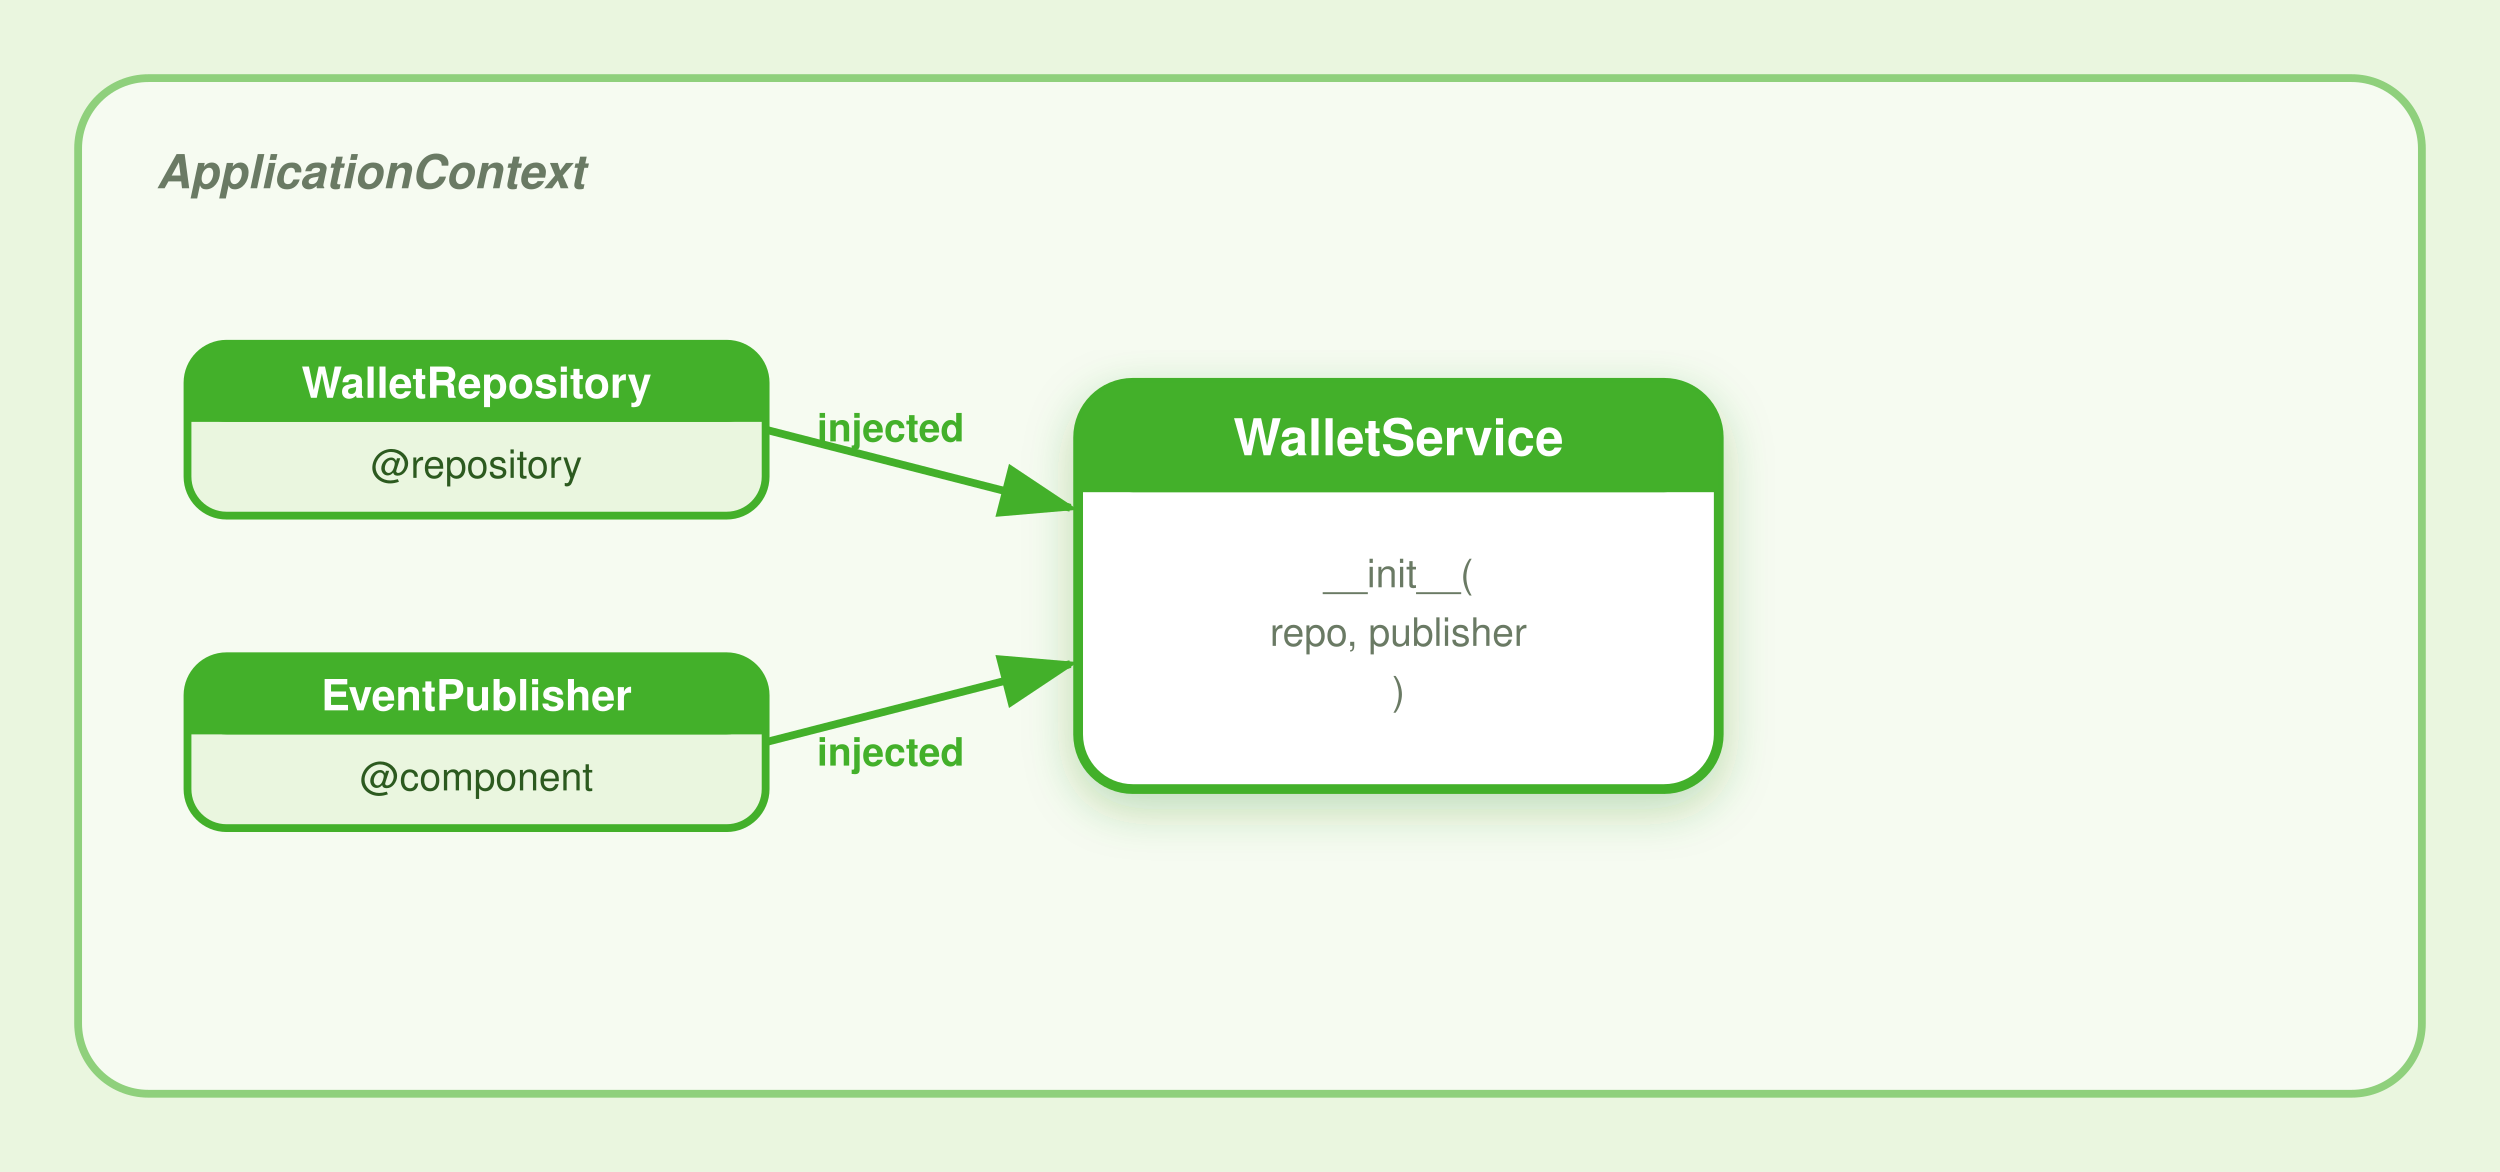
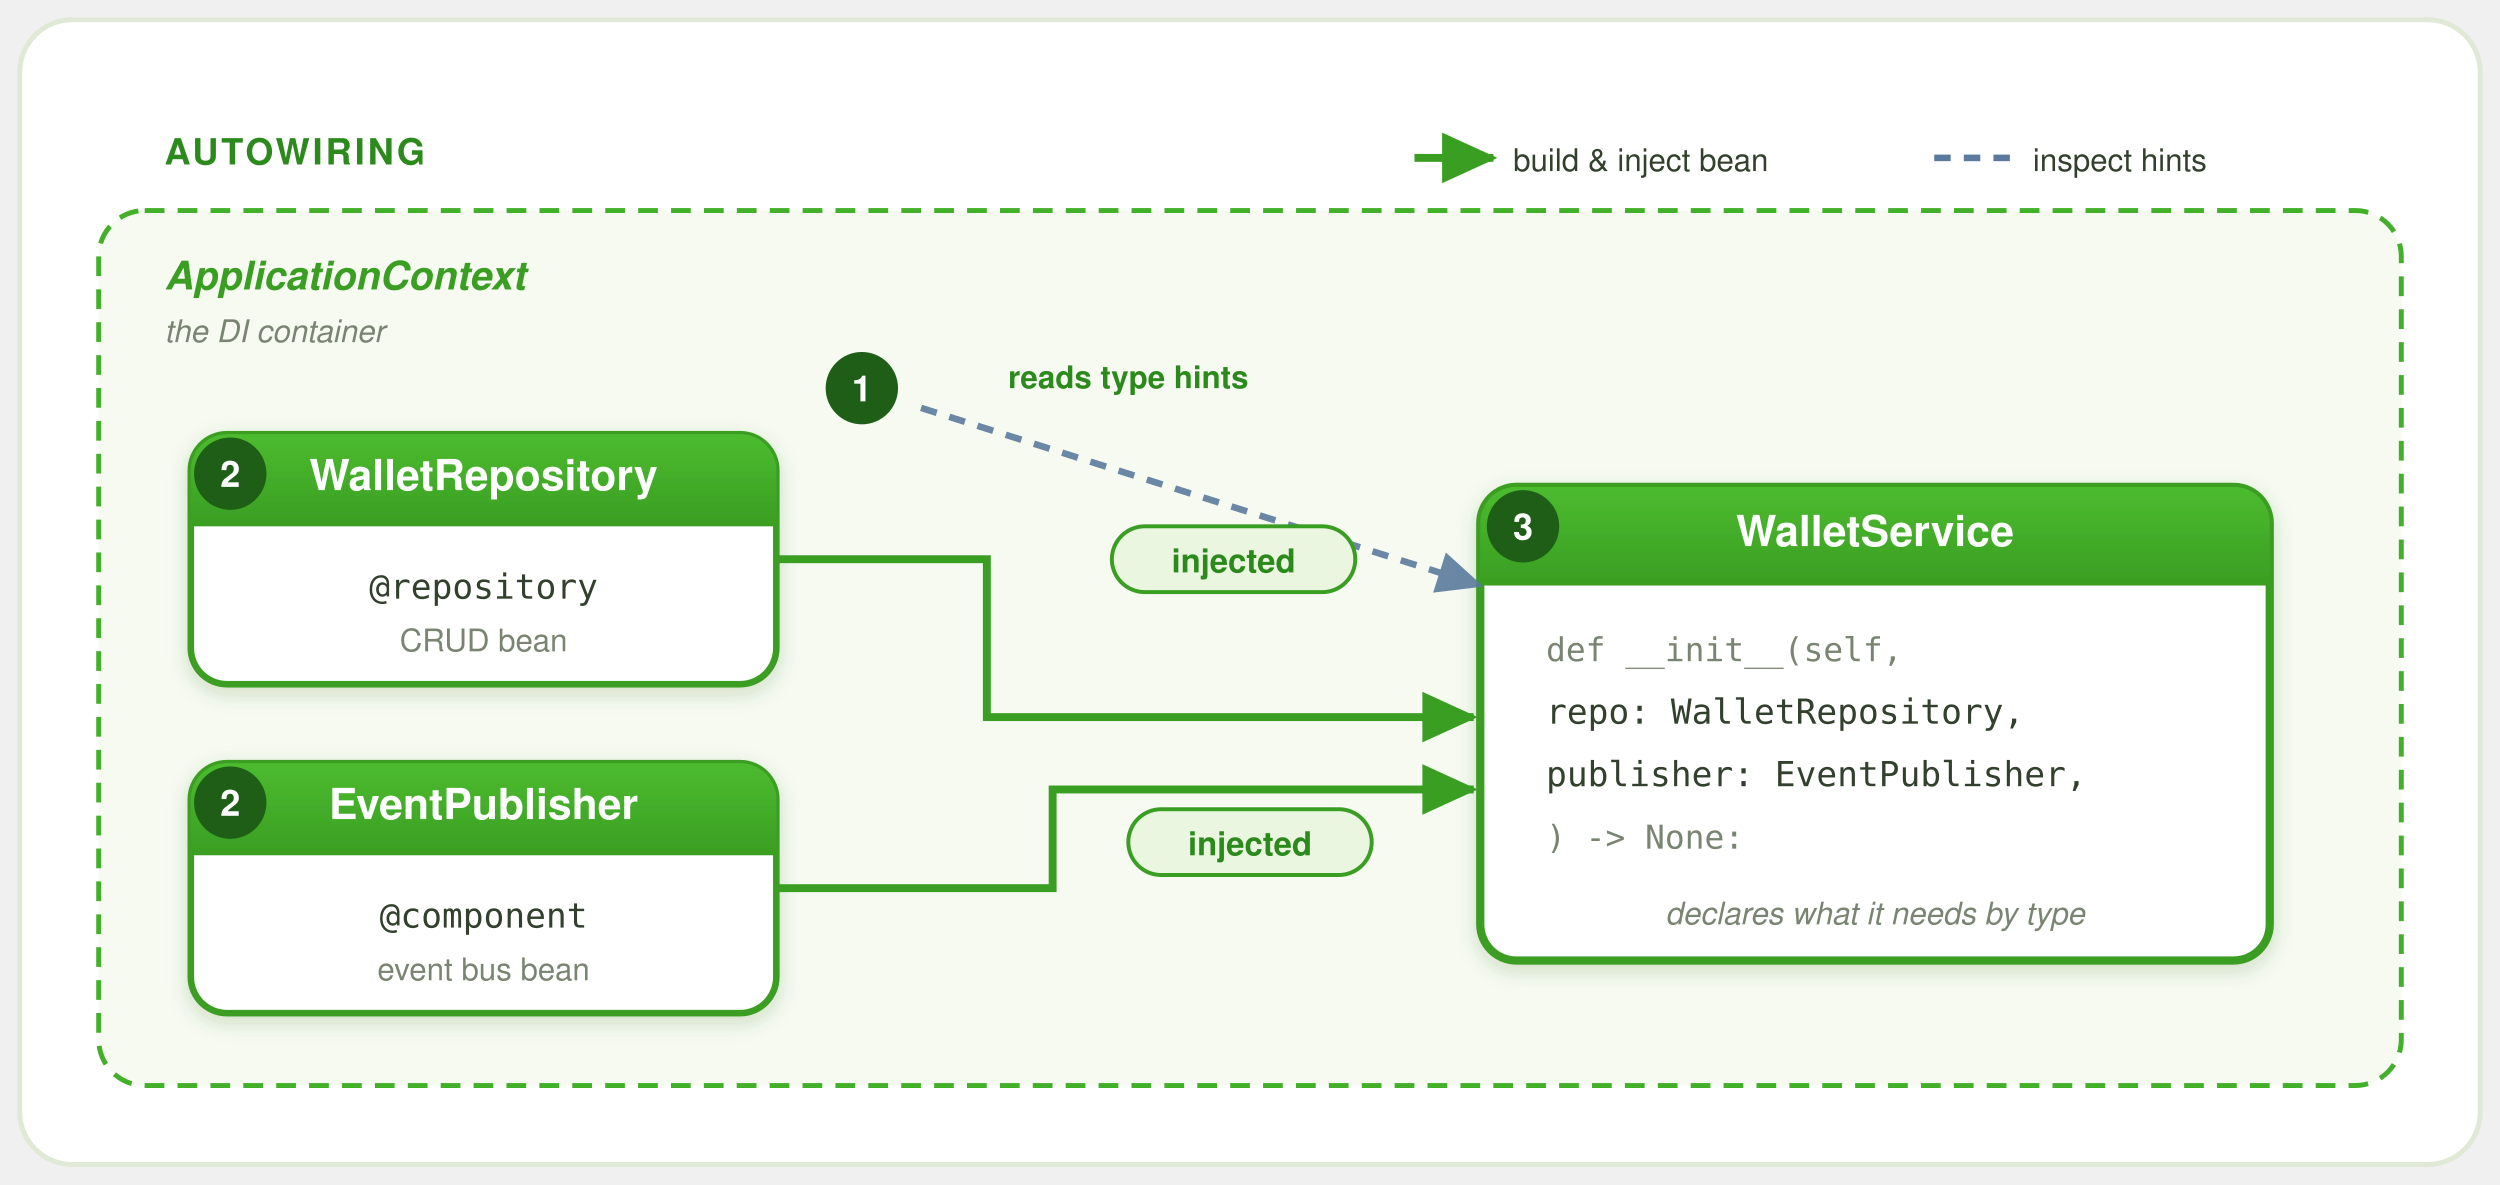
- <svg xmlns="http://www.w3.org/2000/svg" viewBox="0 0 640 300" role="img" aria-label="Constructor injection: WalletService receives WalletRepository and EventPublisher from ApplicationContext" font-family="-apple-system,Segoe UI,Helvetica,Arial,sans-serif">
-   <rect width="640" height="300" fill="#eaf6df" />
-   <rect x="20" y="20" width="600" height="260" rx="18" ry="18" fill="#ffffff" stroke="#43b02a" stroke-width="2" opacity="0.55" />
-   <text x="40" y="44" dominant-baseline="middle" fill="#6a7a64" font-size="12" font-weight="600" font-style="italic">ApplicationContext</text>
-   <rect x="48" y="88" width="148" height="44" rx="10" ry="10" fill="#eaf6df" stroke="#43b02a" stroke-width="2" />
-   <rect x="48" y="88" width="148" height="20" rx="10" ry="10" fill="#43b02a" />
-   <rect x="48" y="98" width="148" height="10" fill="#43b02a" />
-   <text x="122" y="98" text-anchor="middle" dominant-baseline="middle" fill="#ffffff" font-size="11" font-weight="700">WalletRepository</text>
-   <text x="122" y="119" text-anchor="middle" dominant-baseline="middle" fill="#2c5a1f" font-size="10">@repository</text>
-   <rect x="48" y="168" width="148" height="44" rx="10" ry="10" fill="#eaf6df" stroke="#43b02a" stroke-width="2" />
-   <rect x="48" y="168" width="148" height="20" rx="10" ry="10" fill="#43b02a" />
-   <rect x="48" y="178" width="148" height="10" fill="#43b02a" />
-   <text x="122" y="178" text-anchor="middle" dominant-baseline="middle" fill="#ffffff" font-size="11" font-weight="700">EventPublisher</text>
-   <text x="122" y="199" text-anchor="middle" dominant-baseline="middle" fill="#2c5a1f" font-size="10">@component</text>
+ <svg xmlns="http://www.w3.org/2000/svg" viewBox="0 0 760 360" role="img" aria-label="Dependency injection: the ApplicationContext reads the WalletService __init__ type hints, builds the WalletRepository and EventPublisher beans, and injects them into the constructor" font-family="-apple-system,Segoe UI,Helvetica,Arial,sans-serif">
  <defs>
-     <filter id="di-shadow" x="-12%" y="-12%" width="130%" height="130%">
-       <feDropShadow dx="0" dy="4" stdDeviation="6" flood-color="#2c8a1c" flood-opacity="0.28" />
+     <linearGradient id="di-head" x1="0" y1="0" x2="0" y2="1">
+       <stop offset="0" stop-color="#4cbb2f" />
+       <stop offset="1" stop-color="#3a9e23" />
+     </linearGradient>
+     <marker id="di-fwd" markerWidth="9" markerHeight="9" refX="6.5" refY="3.2" orient="auto">
+       <path d="M0 0L7 3.2L0 6.4Z" fill="#3a9e23" />
+     </marker>
+     <marker id="di-read" markerWidth="9" markerHeight="9" refX="6.5" refY="3.2" orient="auto">
+       <path d="M0 0L7 3.2L0 6.4Z" fill="#5b7a9d" />
+     </marker>
+     <filter id="di-sh" x="-20%" y="-20%" width="140%" height="160%">
+       <feDropShadow dx="0" dy="2" stdDeviation="3" flood-color="#1f5e16" flood-opacity="0.18" />
    </filter>
-     <marker id="di-arrow" markerWidth="10" markerHeight="7" refX="9" refY="3.5" orient="auto">
-       <polygon points="0 0, 10 3.5, 0 7" fill="#43b02a" />
-     </marker>
  </defs>
-   <rect x="276" y="98" width="164" height="104" rx="14" ry="14" fill="#ffffff" stroke="#43b02a" stroke-width="2.5" filter="url(#di-shadow)" />
-   <rect x="276" y="98" width="164" height="28" rx="14" ry="14" fill="#43b02a" />
-   <rect x="276" y="112" width="164" height="14" fill="#43b02a" />
-   <text x="358" y="112" text-anchor="middle" dominant-baseline="middle" fill="#ffffff" font-size="13" font-weight="700">WalletService</text>
-   <text x="358" y="147" text-anchor="middle" dominant-baseline="middle" fill="#6a7a64" font-size="10">__init__(</text>
-   <text x="358" y="162" text-anchor="middle" dominant-baseline="middle" fill="#6a7a64" font-size="10">  repo, publisher</text>
-   <text x="358" y="177" text-anchor="middle" dominant-baseline="middle" fill="#6a7a64" font-size="10">)</text>
-   <line x1="196" y1="110" x2="274" y2="130" stroke="#43b02a" stroke-width="2" marker-end="url(#di-arrow)" />
-   <text x="228" y="113" text-anchor="middle" fill="#43b02a" font-size="10" font-weight="600">injected</text>
-   <line x1="196" y1="190" x2="274" y2="170" stroke="#43b02a" stroke-width="2" marker-end="url(#di-arrow)" />
-   <text x="228" y="196" text-anchor="middle" fill="#43b02a" font-size="10" font-weight="600">injected</text>
+   <rect x="6" y="6" width="748" height="348" rx="16" fill="#ffffff" stroke="#e0e8d6" stroke-width="1.5" />
+   <rect x="30" y="64" width="700" height="266" rx="14" fill="#f6faf1" stroke="#43b02a" stroke-width="1.5" stroke-dasharray="6,4" />
+   <text x="50" y="50" fill="#2c8a1c" font-size="11" font-weight="700" letter-spacing="0.08em">AUTOWIRING</text>
+   <text x="50" y="88" fill="#3a9e23" font-size="12" font-weight="700" font-style="italic">ApplicationContext</text>
+   <text x="50" y="104" fill="#7a8472" font-size="9.5" font-style="italic">the DI container</text>
+   <g filter="url(#di-sh)">
+     <rect x="58" y="132" width="178" height="76" rx="11" fill="#ffffff" stroke="#3a9e23" stroke-width="2" />
+     <path d="M58 143a11 11 0 0 1 11-11h156a11 11 0 0 1 11 11v17H58Z" fill="url(#di-head)" />
+     <text x="147" y="149" text-anchor="middle" fill="#ffffff" font-size="13" font-weight="700">WalletRepository</text>
+   </g>
+   <text x="147" y="182" text-anchor="middle" fill="#33402e" font-size="10.5" font-family="ui-monospace,Menlo,monospace">@repository</text>
+   <text x="147" y="198" text-anchor="middle" fill="#7a8472" font-size="9.5">CRUD bean</text>
+   <circle cx="70" cy="144" r="11" fill="#1f5e16" />
+   <text x="70" y="148" text-anchor="middle" fill="#fff" font-size="11" font-weight="700">2</text>
+   <g filter="url(#di-sh)">
+     <rect x="58" y="232" width="178" height="76" rx="11" fill="#ffffff" stroke="#3a9e23" stroke-width="2" />
+     <path d="M58 243a11 11 0 0 1 11-11h156a11 11 0 0 1 11 11v17H58Z" fill="url(#di-head)" />
+     <text x="147" y="249" text-anchor="middle" fill="#ffffff" font-size="13" font-weight="700">EventPublisher</text>
+   </g>
+   <text x="147" y="282" text-anchor="middle" fill="#33402e" font-size="10.5" font-family="ui-monospace,Menlo,monospace">@component</text>
+   <text x="147" y="298" text-anchor="middle" fill="#7a8472" font-size="9.5">event bus bean</text>
+   <circle cx="70" cy="244" r="11" fill="#1f5e16" />
+   <text x="70" y="248" text-anchor="middle" fill="#fff" font-size="11" font-weight="700">2</text>
+   <g filter="url(#di-sh)">
+     <rect x="450" y="148" width="240" height="144" rx="11" fill="#ffffff" stroke="#3a9e23" stroke-width="2.5" />
+     <path d="M450 159a11 11 0 0 1 11-11h218a11 11 0 0 1 11 11v19H450Z" fill="url(#di-head)" />
+     <text x="570" y="166" text-anchor="middle" fill="#ffffff" font-size="13" font-weight="700">WalletService</text>
+   </g>
+   <circle cx="463" cy="160" r="11" fill="#1f5e16" />
+   <text x="463" y="164" text-anchor="middle" fill="#fff" font-size="11" font-weight="700">3</text>
+   <text x="470" y="201" fill="#7a8472" font-size="10" font-family="ui-monospace,Menlo,monospace">def __init__(self,</text>
+   <text x="470" y="220" fill="#33402e" font-size="10.5" font-family="ui-monospace,Menlo,monospace">    repo: WalletRepository,</text>
+   <text x="470" y="239" fill="#33402e" font-size="10.5" font-family="ui-monospace,Menlo,monospace">    publisher: EventPublisher,</text>
+   <text x="470" y="258" fill="#7a8472" font-size="10" font-family="ui-monospace,Menlo,monospace">) -&gt; None:</text>
+   <text x="570" y="281" text-anchor="middle" fill="#7a8472" font-size="9.5" font-style="italic">declares what it needs by type</text>
+   <text x="343" y="118" text-anchor="middle" fill="#2c8a1c" font-size="9.5" font-weight="700">reads type hints</text>
+   <circle cx="262" cy="118" r="11" fill="#1f5e16" />
+   <text x="262" y="122" text-anchor="middle" fill="#fff" font-size="11" font-weight="700">1</text>
+   <path d="M280 124 L450 178" fill="none" stroke="#5b7a9d" stroke-width="2" stroke-dasharray="5,4" marker-end="url(#di-read)" opacity="0.9" />
+   <path d="M236 170 L300 170 L300 218 L448 218" fill="none" stroke="#3a9e23" stroke-width="2.4" marker-end="url(#di-fwd)" />
+   <path d="M236 270 L320 270 L320 240 L448 240" fill="none" stroke="#3a9e23" stroke-width="2.4" marker-end="url(#di-fwd)" />
+   <rect x="338" y="160" width="74" height="20" rx="10" fill="#eaf6df" stroke="#3a9e23" stroke-width="1.2" />
+   <text x="375" y="174" text-anchor="middle" fill="#2c8a1c" font-size="10" font-weight="700">injected</text>
+   <rect x="343" y="246" width="74" height="20" rx="10" fill="#eaf6df" stroke="#3a9e23" stroke-width="1.2" />
+   <text x="380" y="260" text-anchor="middle" fill="#2c8a1c" font-size="10" font-weight="700">injected</text>
+   <line x1="430" y1="48" x2="454" y2="48" stroke="#3a9e23" stroke-width="2.4" marker-end="url(#di-fwd)" />
+   <text x="460" y="52" fill="#33402e" font-size="9.5">build &amp; inject bean</text>
+   <line x1="588" y1="48" x2="612" y2="48" stroke="#5b7a9d" stroke-width="2" stroke-dasharray="5,4" />
+   <text x="618" y="52" fill="#33402e" font-size="9.5">inspect hints</text>
</svg>
